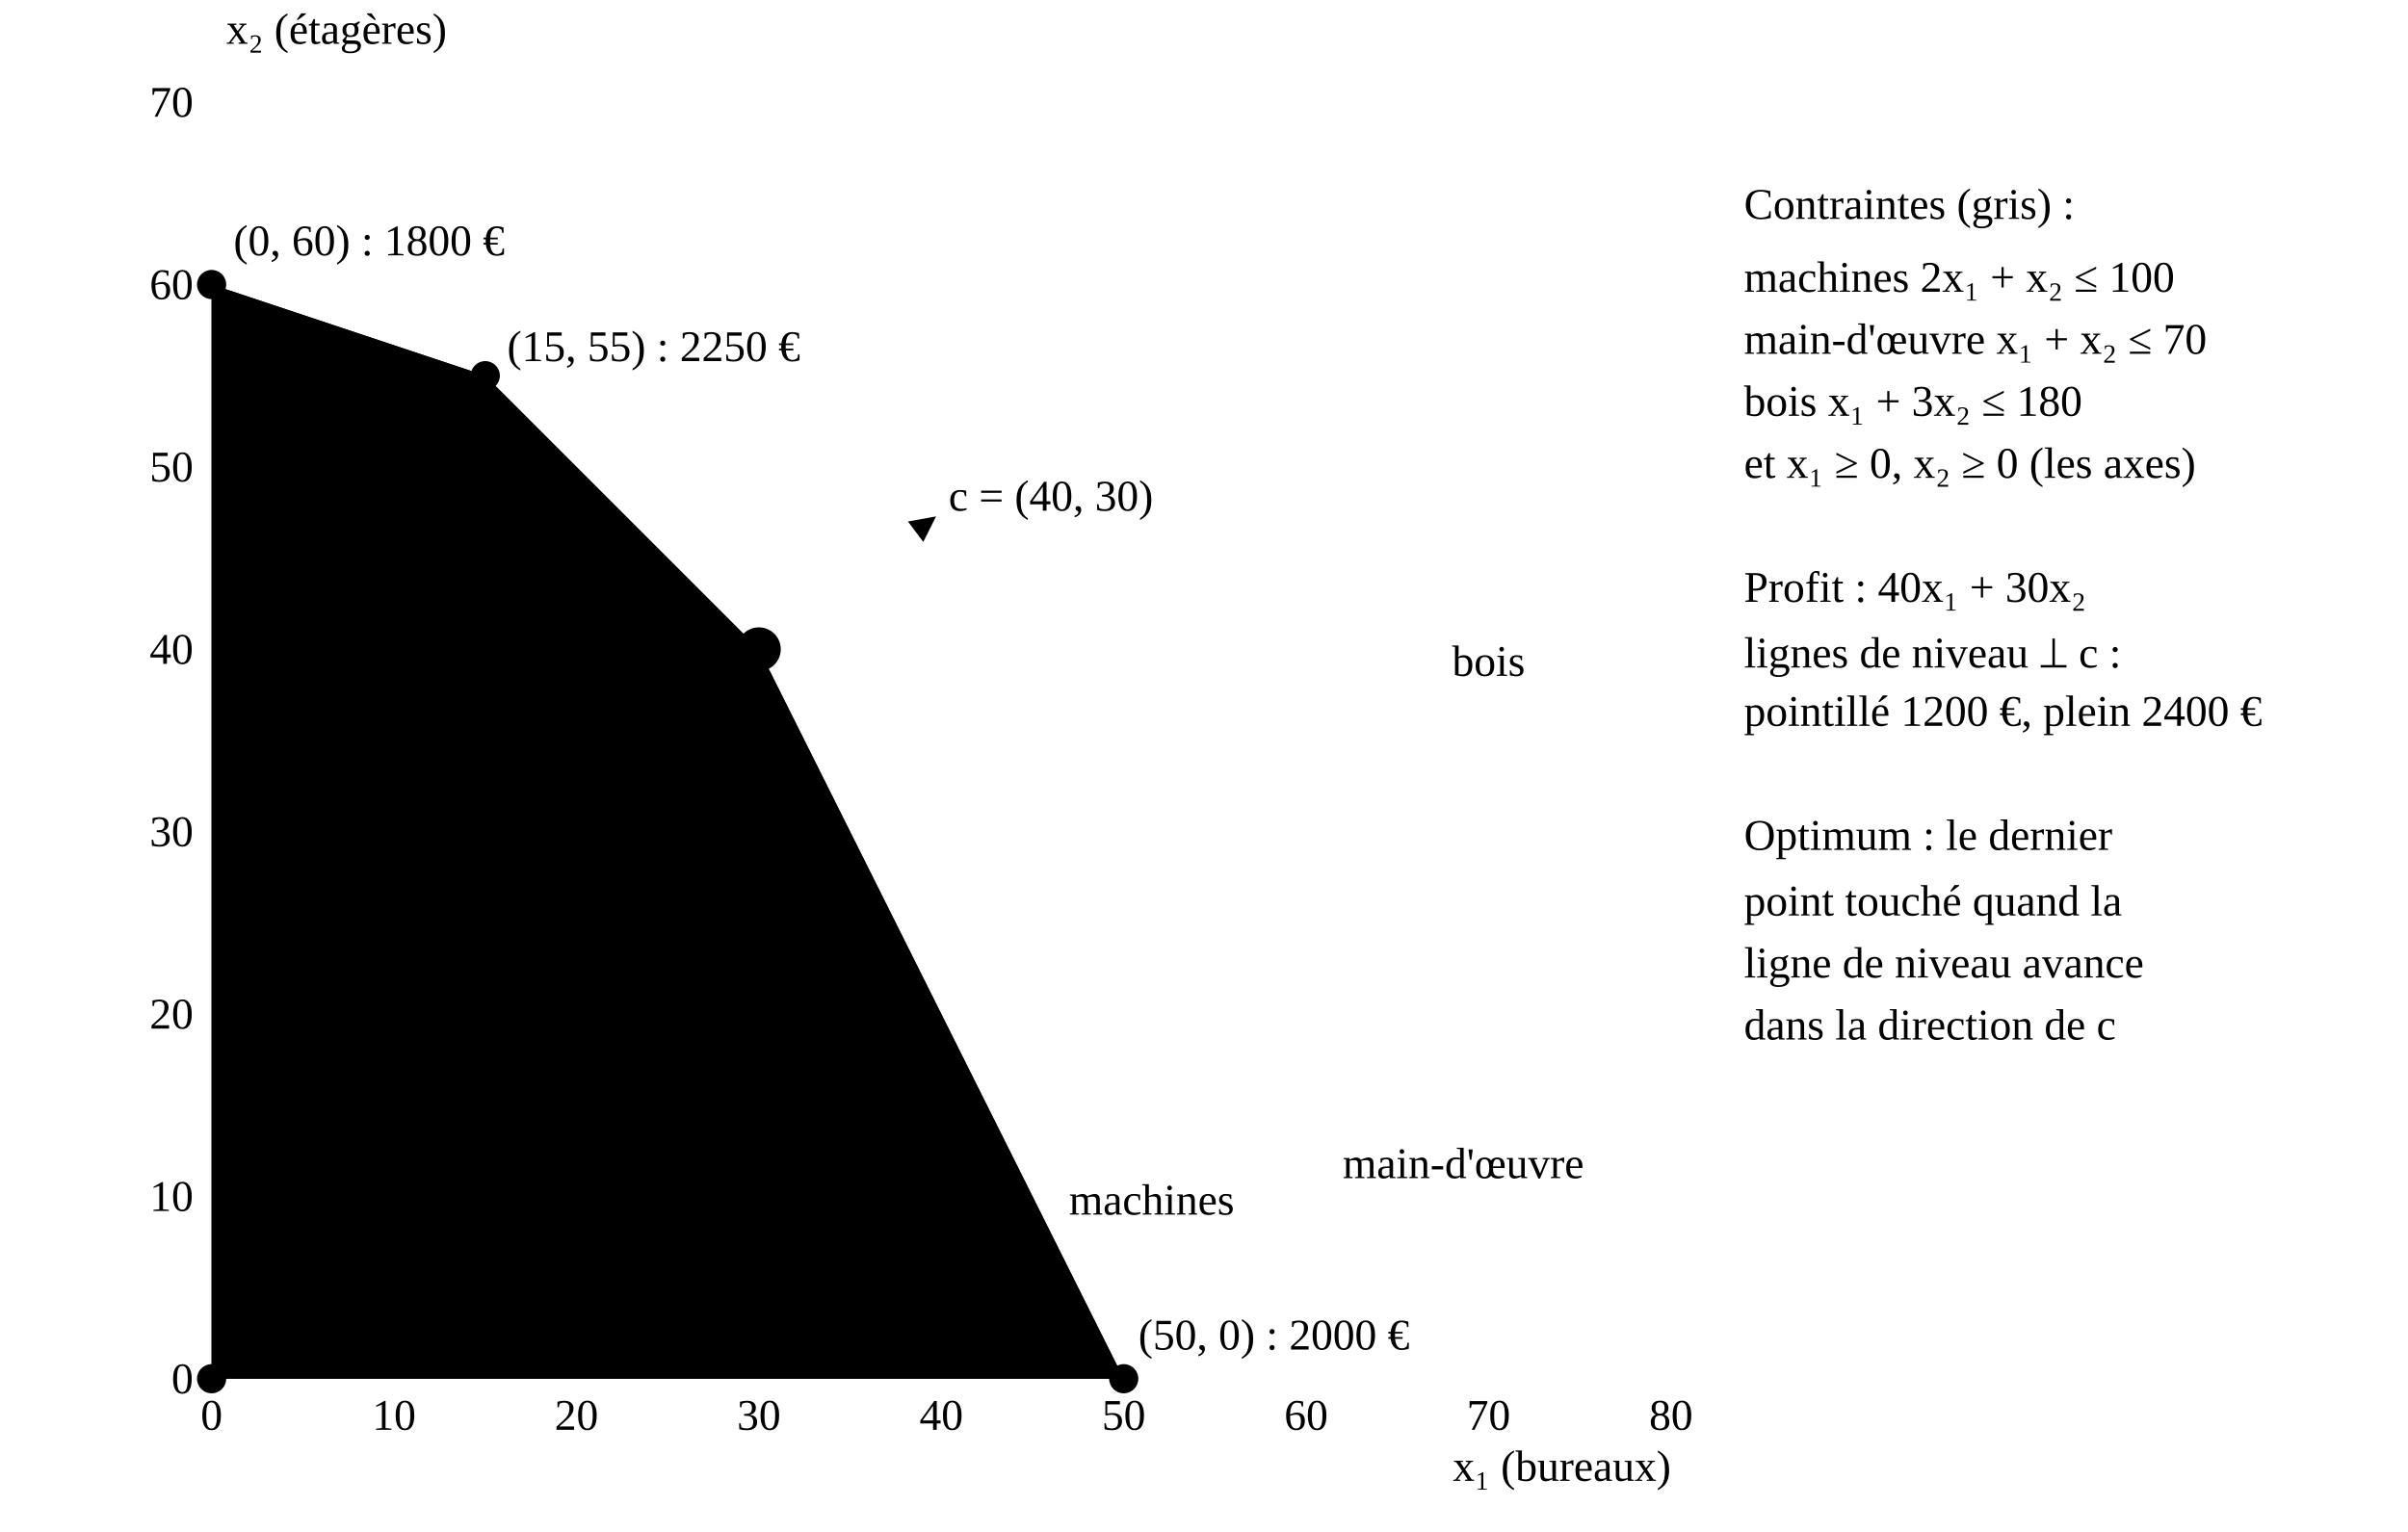
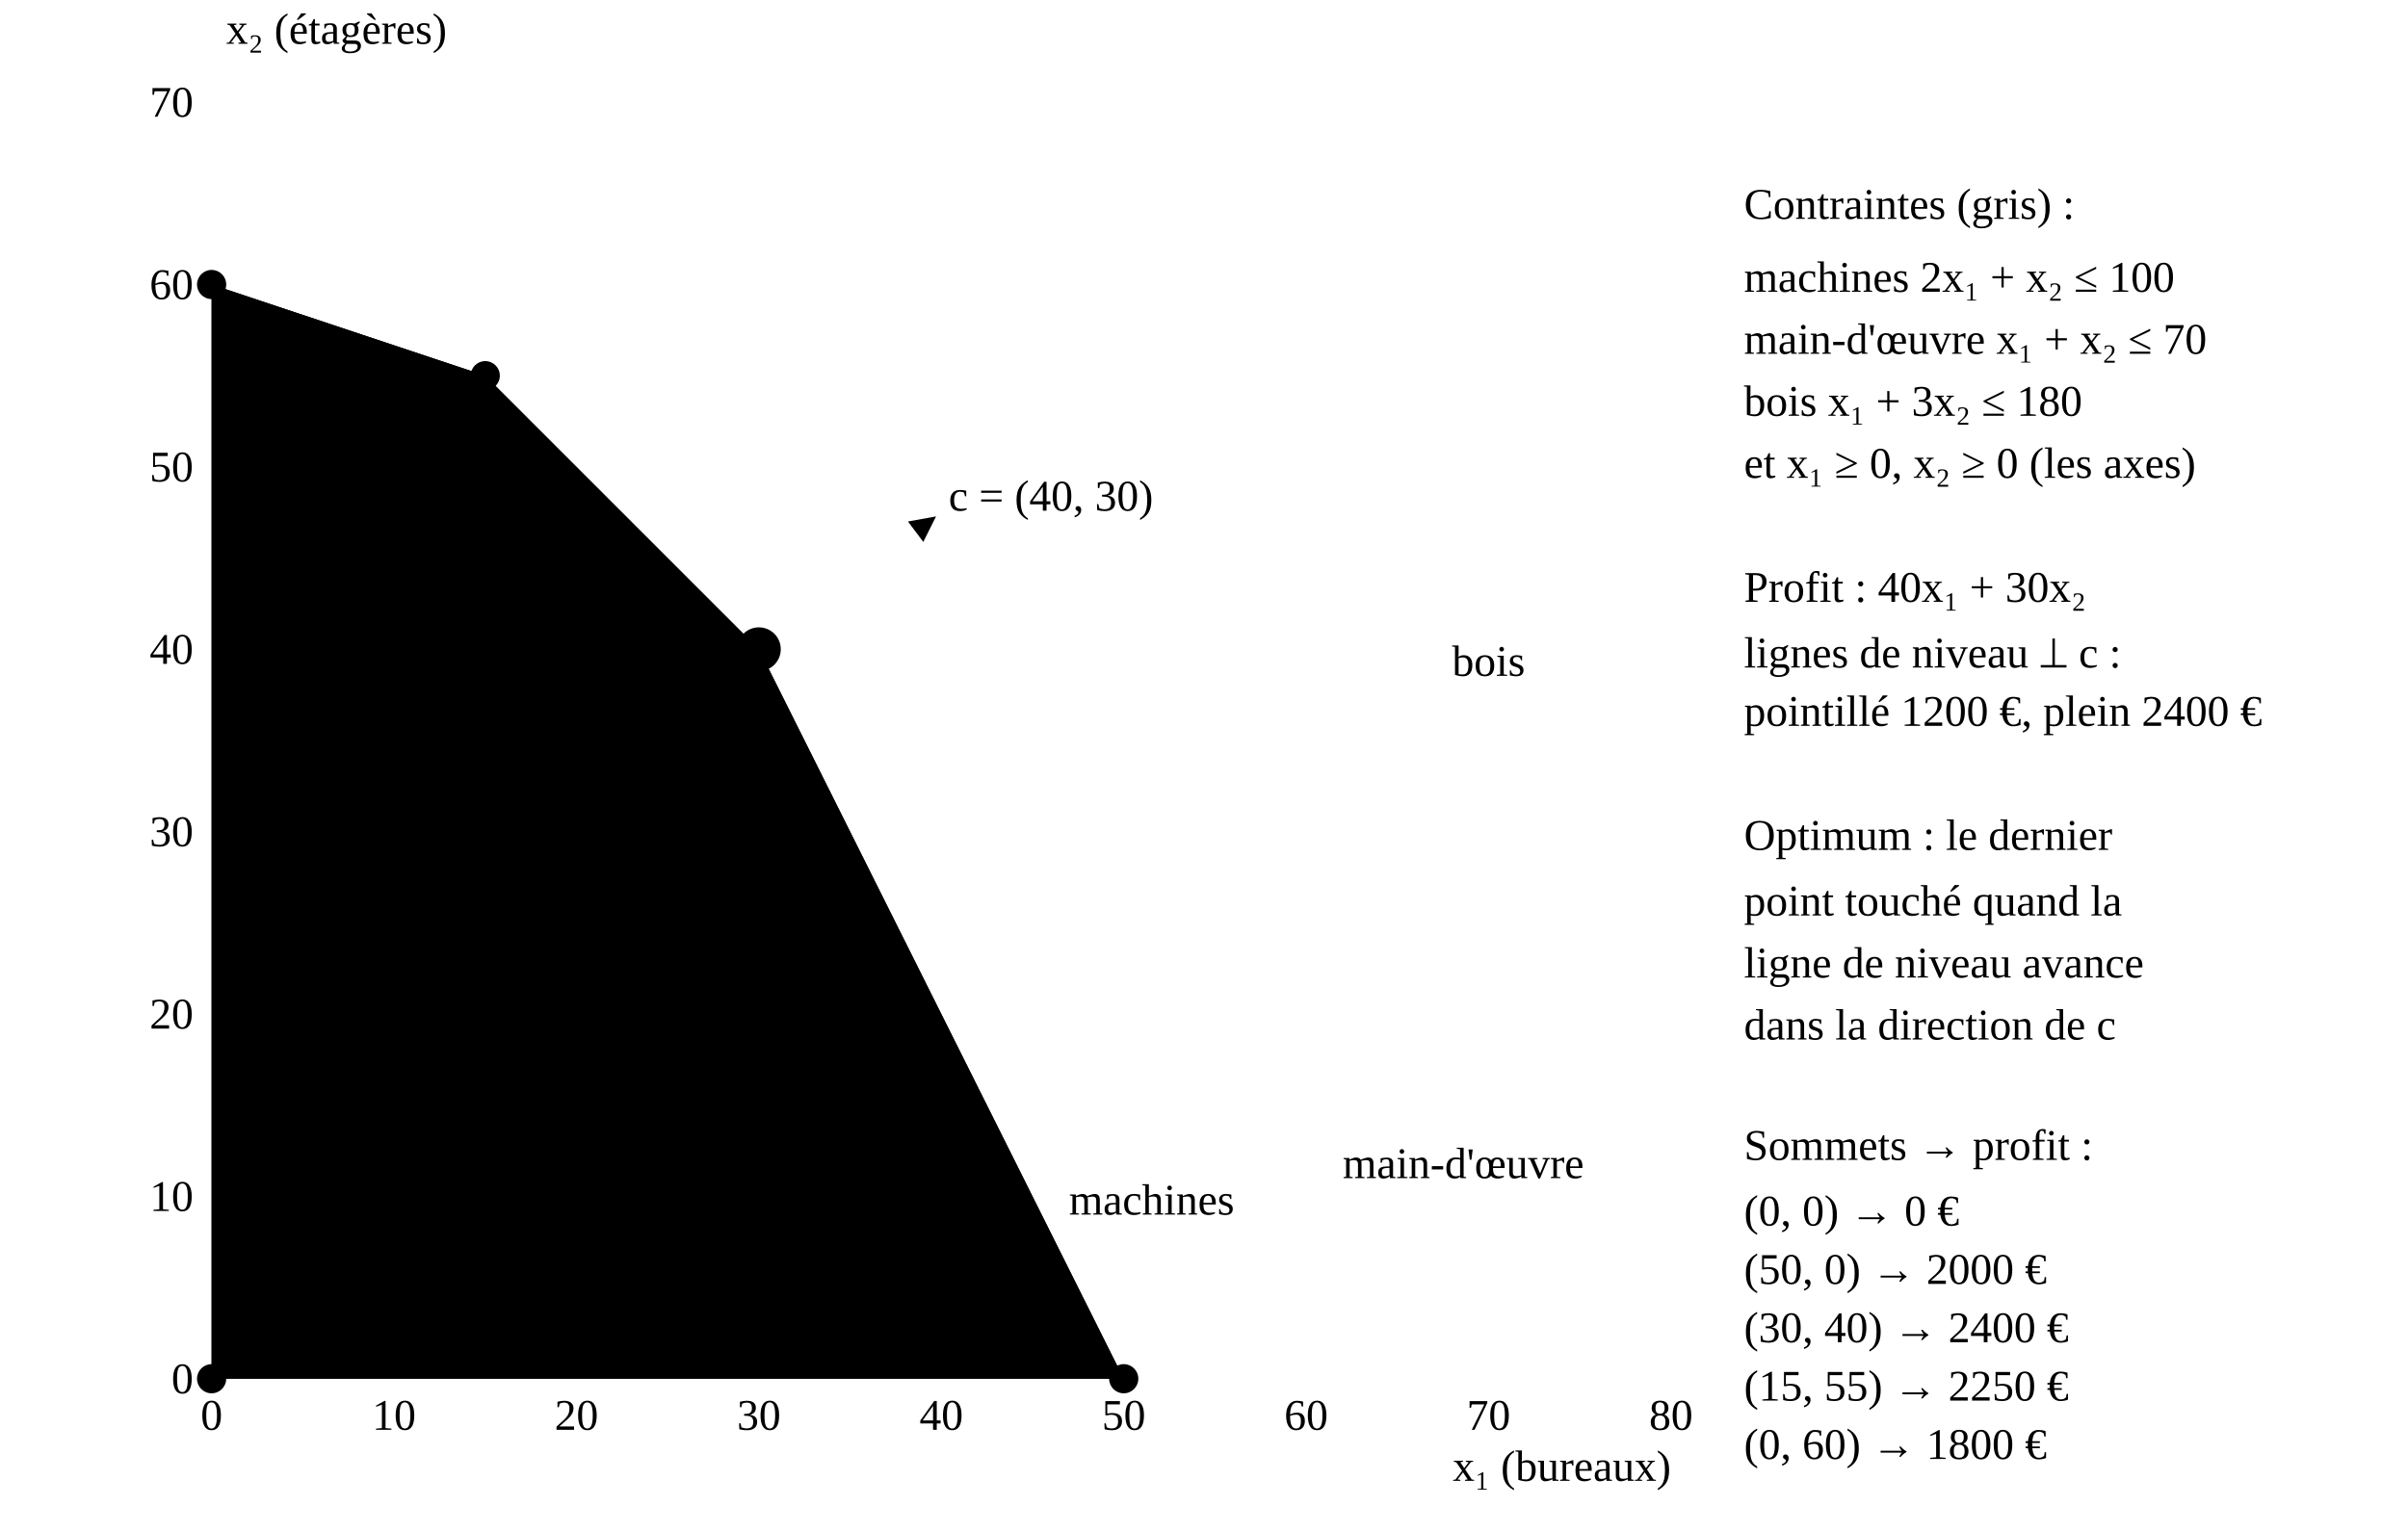
<svg xmlns="http://www.w3.org/2000/svg" viewBox="0 0 660 420" role="img" aria-label="Atelier : polygone des plans de production admissibles, lignes de niveau du profit et optimum (30, 40)">
  <defs>
    <marker id="P01-atelier-arr-2" viewBox="0 0 10 10" refX="9" refY="5" markerWidth="7" markerHeight="7" orient="auto-start-reverse">
      <path d="M0,0 L10,5 L0,10 z" class="f2" />
    </marker>
  </defs>
  <line x1="58.0" y1="378.0" x2="58.0" y2="18.0" class="gr" />
  <text x="58.0" y="392.0" class="tx-s" text-anchor="middle">0</text>
  <line x1="108.0" y1="378.0" x2="108.0" y2="18.0" class="gr" />
  <text x="108.0" y="392.0" class="tx-s" text-anchor="middle">10</text>
  <line x1="158.0" y1="378.0" x2="158.0" y2="18.0" class="gr" />
  <text x="158.0" y="392.0" class="tx-s" text-anchor="middle">20</text>
  <line x1="208.0" y1="378.0" x2="208.0" y2="18.0" class="gr" />
  <text x="208.0" y="392.0" class="tx-s" text-anchor="middle">30</text>
  <line x1="258.0" y1="378.0" x2="258.0" y2="18.0" class="gr" />
  <text x="258.0" y="392.0" class="tx-s" text-anchor="middle">40</text>
  <line x1="308.0" y1="378.0" x2="308.0" y2="18.0" class="gr" />
  <text x="308.0" y="392.0" class="tx-s" text-anchor="middle">50</text>
  <line x1="358.0" y1="378.0" x2="358.0" y2="18.0" class="gr" />
  <text x="358.0" y="392.0" class="tx-s" text-anchor="middle">60</text>
  <line x1="408.0" y1="378.0" x2="408.0" y2="18.0" class="gr" />
  <text x="408.0" y="392.0" class="tx-s" text-anchor="middle">70</text>
  <line x1="458.0" y1="378.0" x2="458.0" y2="18.0" class="gr" />
  <text x="458.0" y="392.0" class="tx-s" text-anchor="middle">80</text>
  <line x1="58.0" y1="378.0" x2="458.0" y2="378.0" class="gr" />
  <text x="53.0" y="382.0" class="tx-s" text-anchor="end">0</text>
  <line x1="58.0" y1="328.0" x2="458.0" y2="328.0" class="gr" />
  <text x="53.0" y="332.0" class="tx-s" text-anchor="end">10</text>
  <line x1="58.0" y1="278.0" x2="458.0" y2="278.0" class="gr" />
  <text x="53.0" y="282.0" class="tx-s" text-anchor="end">20</text>
  <line x1="58.0" y1="228.0" x2="458.0" y2="228.0" class="gr" />
  <text x="53.0" y="232.0" class="tx-s" text-anchor="end">30</text>
  <line x1="58.0" y1="178.0" x2="458.0" y2="178.0" class="gr" />
  <text x="53.0" y="182.0" class="tx-s" text-anchor="end">40</text>
  <line x1="58.0" y1="128.0" x2="458.0" y2="128.0" class="gr" />
  <text x="53.0" y="132.0" class="tx-s" text-anchor="end">50</text>
  <line x1="58.0" y1="78.0" x2="458.0" y2="78.0" class="gr" />
  <text x="53.0" y="82.0" class="tx-s" text-anchor="end">60</text>
  <line x1="58.0" y1="28.0" x2="458.0" y2="28.0" class="gr" />
  <text x="53.0" y="32.0" class="tx-s" text-anchor="end">70</text>
  <line x1="58.0" y1="378.0" x2="458.0" y2="378.0" class="ax" />
  <line x1="58.0" y1="378.0" x2="58.0" y2="18.0" class="ax" />
  <text x="458.0" y="406.0" class="tx-s" text-anchor="end">x₁ (bureaux)</text>
  <text x="62.0" y="12.0" class="tx-s" text-anchor="start">x₂ (étagères)</text>
  <path d="M58.0 378.0L308.0 378.0L208.0 178.0L133.0 103.0L58.0 78.0Z" class="a1" />
  <path d="M58.0 378.0L308.0 378.0L208.0 178.0L133.0 103.0L58.0 78.0Z" class="ln c1" />
  <line x1="308.0" y1="378.0" x2="128.0" y2="18.0" class="ln cm thin" />
  <line x1="58.0" y1="28.0" x2="408.0" y2="378.0" class="ln cm thin" />
  <line x1="58.0" y1="78.0" x2="458.0" y2="211.3" class="ln cm thin" />
  <text x="293.0" y="333.0" class="tx-s" text-anchor="start">machines</text>
  <text x="368.0" y="323.0" class="tx-s" text-anchor="start">main-d'œuvre</text>
  <text x="398.0" y="185.3" class="tx-s" text-anchor="start">bois</text>
  <line x1="58.0" y1="178.0" x2="208.0" y2="378.0" class="ln c2 thin dash" />
  <line x1="358.0" y1="378.0" x2="88.0" y2="18.0" class="ln c2" />
-   <text x="127.0" y="280.0" class="tx-s t2" text-anchor="end">profit 1200 €</text>
+   <text x="118.0" y="248.0" class="tx-s t2" text-anchor="start">profit 1200 €</text>
  <line x1="208.0" y1="178.0" x2="256.0" y2="142.0" class="ln c2 thin" marker-end="url(#P01-atelier-arr-2)" />
  <text x="260.0" y="140.0" class="tx-s t2" text-anchor="start">c = (40, 30)</text>
  <circle cx="58.0" cy="378.0" r="4" class="f1" />
+   <circle cx="308.0" cy="378.0" r="4" class="f1" />
+   <circle cx="133.0" cy="103.0" r="4" class="f1" />
+   <circle cx="58.0" cy="78.0" r="4" class="f1" />
  <text x="64.0" y="372.0" class="tx-s" text-anchor="start">0 €</text>
-   <circle cx="308.0" cy="378.0" r="4" class="f1" />
-   <text x="312.0" y="370.0" class="tx-s" text-anchor="start">(50, 0) : 2000 €</text>
-   <circle cx="133.0" cy="103.0" r="4" class="f1" />
-   <text x="139.0" y="99.0" class="tx-s" text-anchor="start">(15, 55) : 2250 €</text>
-   <circle cx="58.0" cy="78.0" r="4" class="f1" />
-   <text x="64.0" y="70.0" class="tx-s" text-anchor="start">(0, 60) : 1800 €</text>
+   <text x="298.0" y="370.0" class="tx-s" text-anchor="end">2000 €</text>
  <circle cx="208.0" cy="178.0" r="6" class="f3" />
  <text x="199.0" y="182.0" class="tx-b t3" text-anchor="end">(30, 40) : 2400 €</text>
  <text x="478.0" y="60.0" class="tx-b" text-anchor="start">Contraintes (gris) :</text>
  <text x="478.0" y="80.0" class="tx-s" text-anchor="start">machines  2x₁ + x₂ ≤ 100</text>
  <text x="478.0" y="97.0" class="tx-s" text-anchor="start">main-d'œuvre  x₁ + x₂ ≤ 70</text>
  <text x="478.0" y="114.0" class="tx-s" text-anchor="start">bois  x₁ + 3x₂ ≤ 180</text>
  <text x="478.0" y="131.0" class="tx-s" text-anchor="start">et x₁ ≥ 0, x₂ ≥ 0 (les axes)</text>
  <text x="478.0" y="165.0" class="tx-b t2" text-anchor="start">Profit : 40x₁ + 30x₂</text>
  <text x="478.0" y="183.0" class="tx-s t2" text-anchor="start">lignes de niveau ⟂ c :</text>
  <text x="478.0" y="199.0" class="tx-s t2" text-anchor="start">pointillé 1200 €, plein 2400 €</text>
  <text x="478.0" y="233.0" class="tx-b t3" text-anchor="start">Optimum : le dernier</text>
  <text x="478.0" y="251.0" class="tx-s t3" text-anchor="start">point touché quand la</text>
  <text x="478.0" y="268.0" class="tx-s t3" text-anchor="start">ligne de niveau avance</text>
  <text x="478.0" y="285.0" class="tx-s t3" text-anchor="start">dans la direction de c</text>
+   <text x="478.0" y="318.0" class="tx-b" text-anchor="start">Sommets → profit :</text>
+   <text x="478.0" y="336.0" class="tx-s" text-anchor="start">(0, 0) → 0 €</text>
+   <text x="478.0" y="352.0" class="tx-s" text-anchor="start">(50, 0) → 2000 €</text>
+   <text x="478.0" y="368.0" class="tx-b t3" text-anchor="start">(30, 40) → 2400 €</text>
+   <text x="478.0" y="384.0" class="tx-s" text-anchor="start">(15, 55) → 2250 €</text>
+   <text x="478.0" y="400.0" class="tx-s" text-anchor="start">(0, 60) → 1800 €</text>
</svg>
